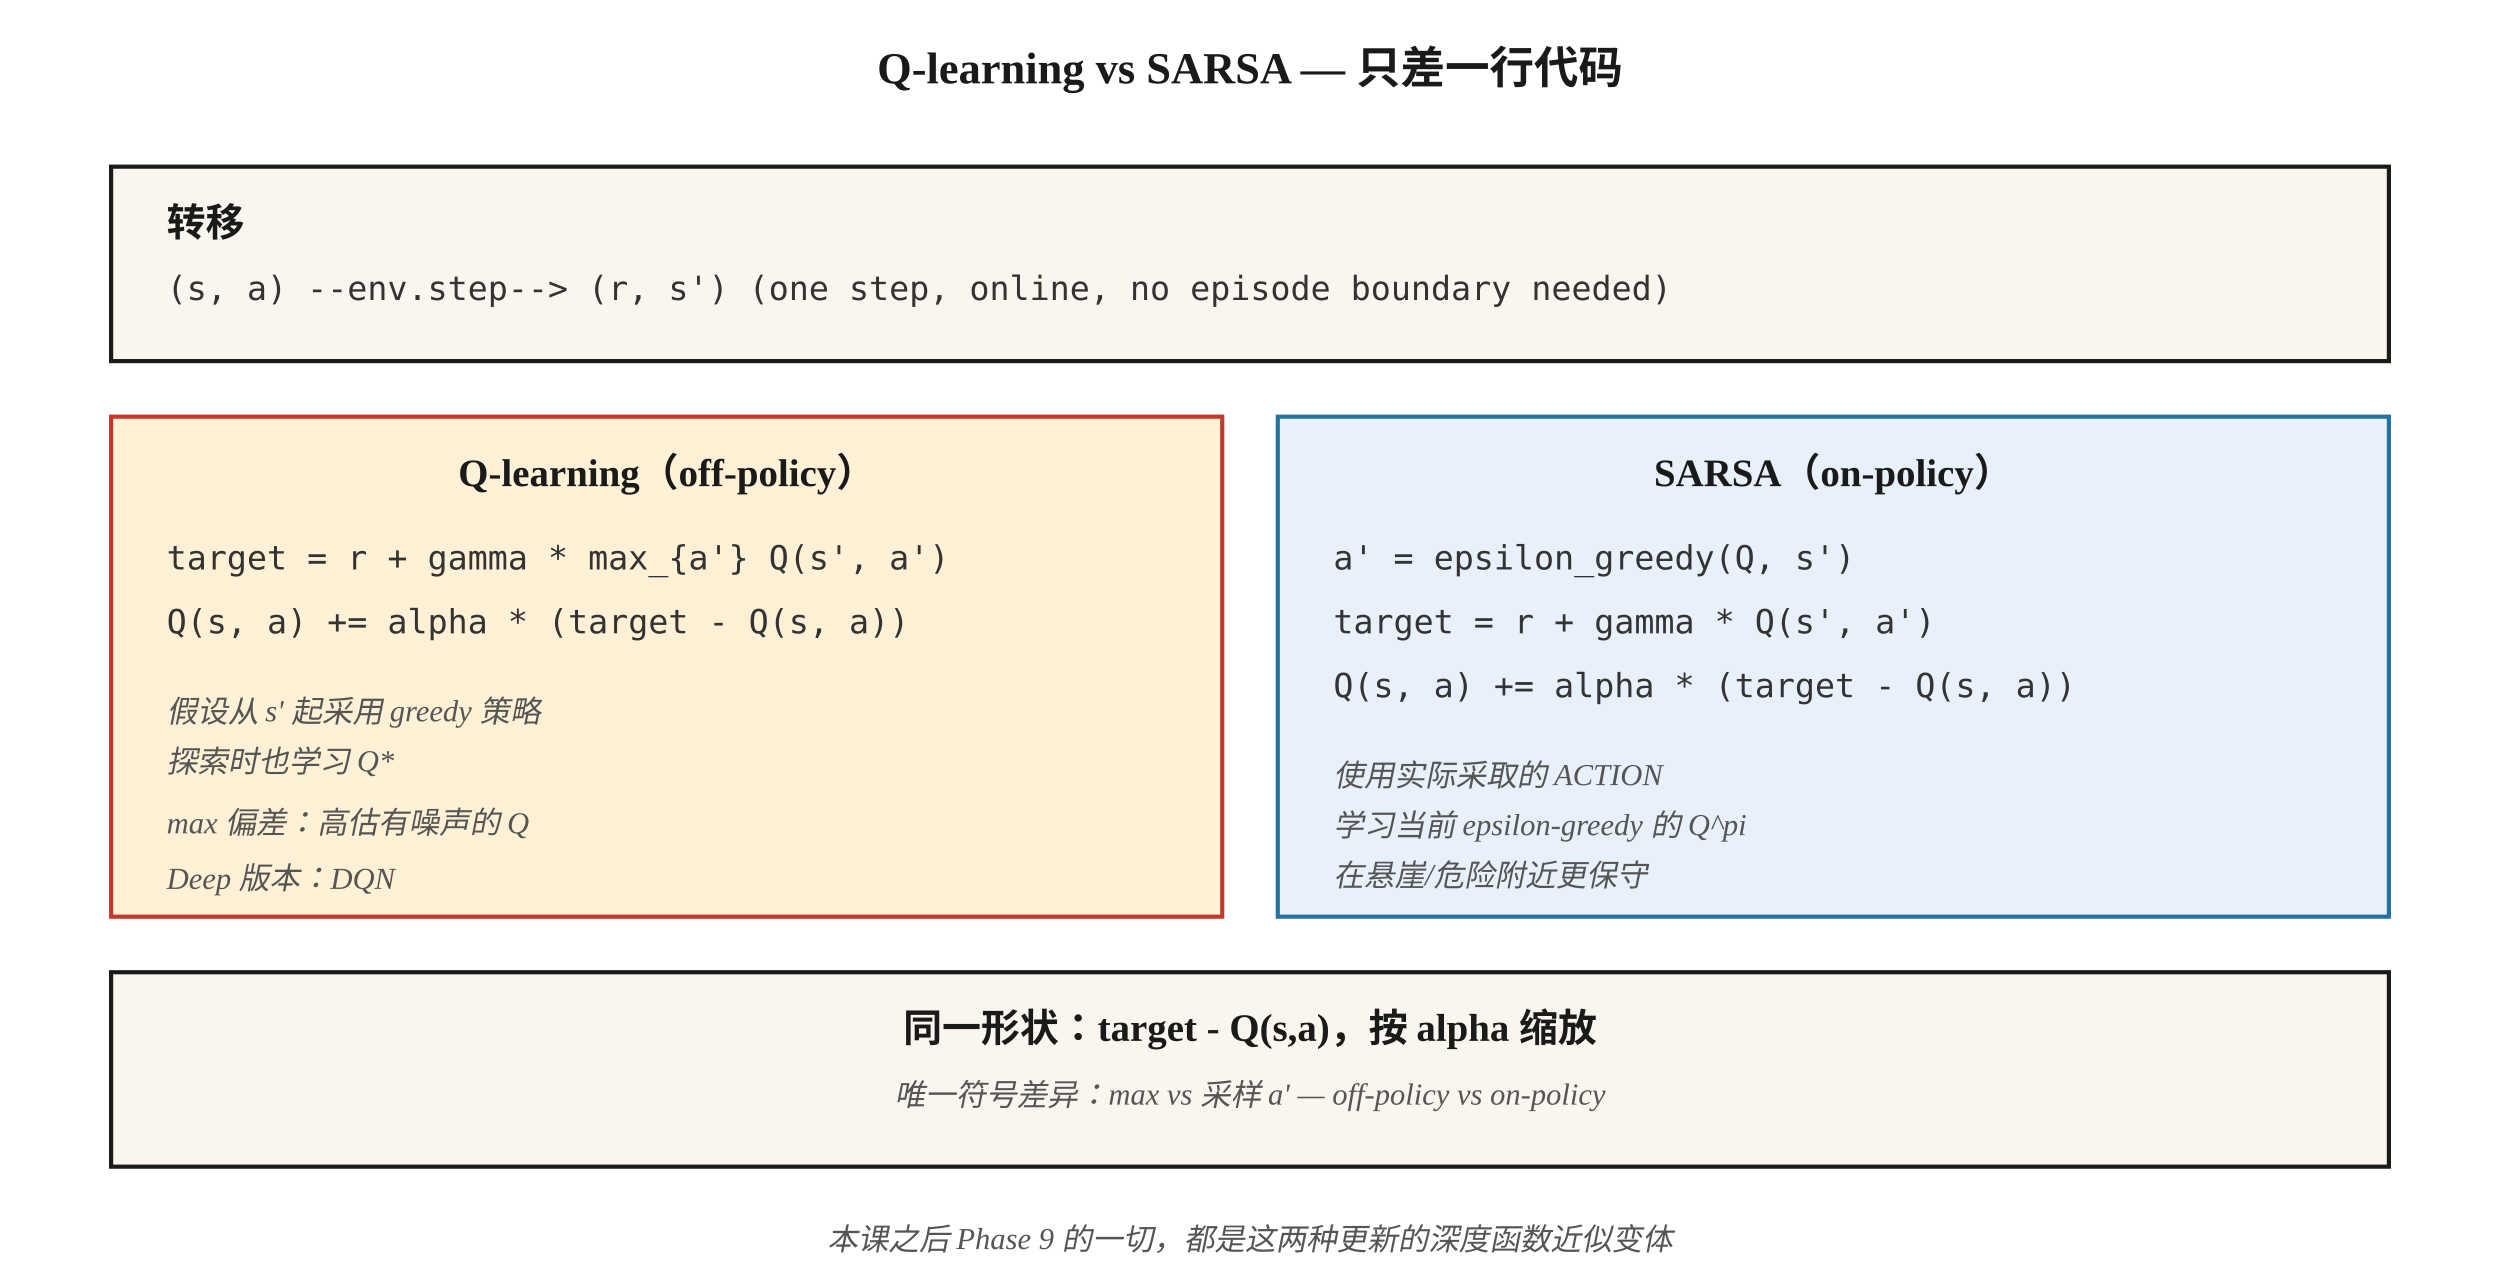
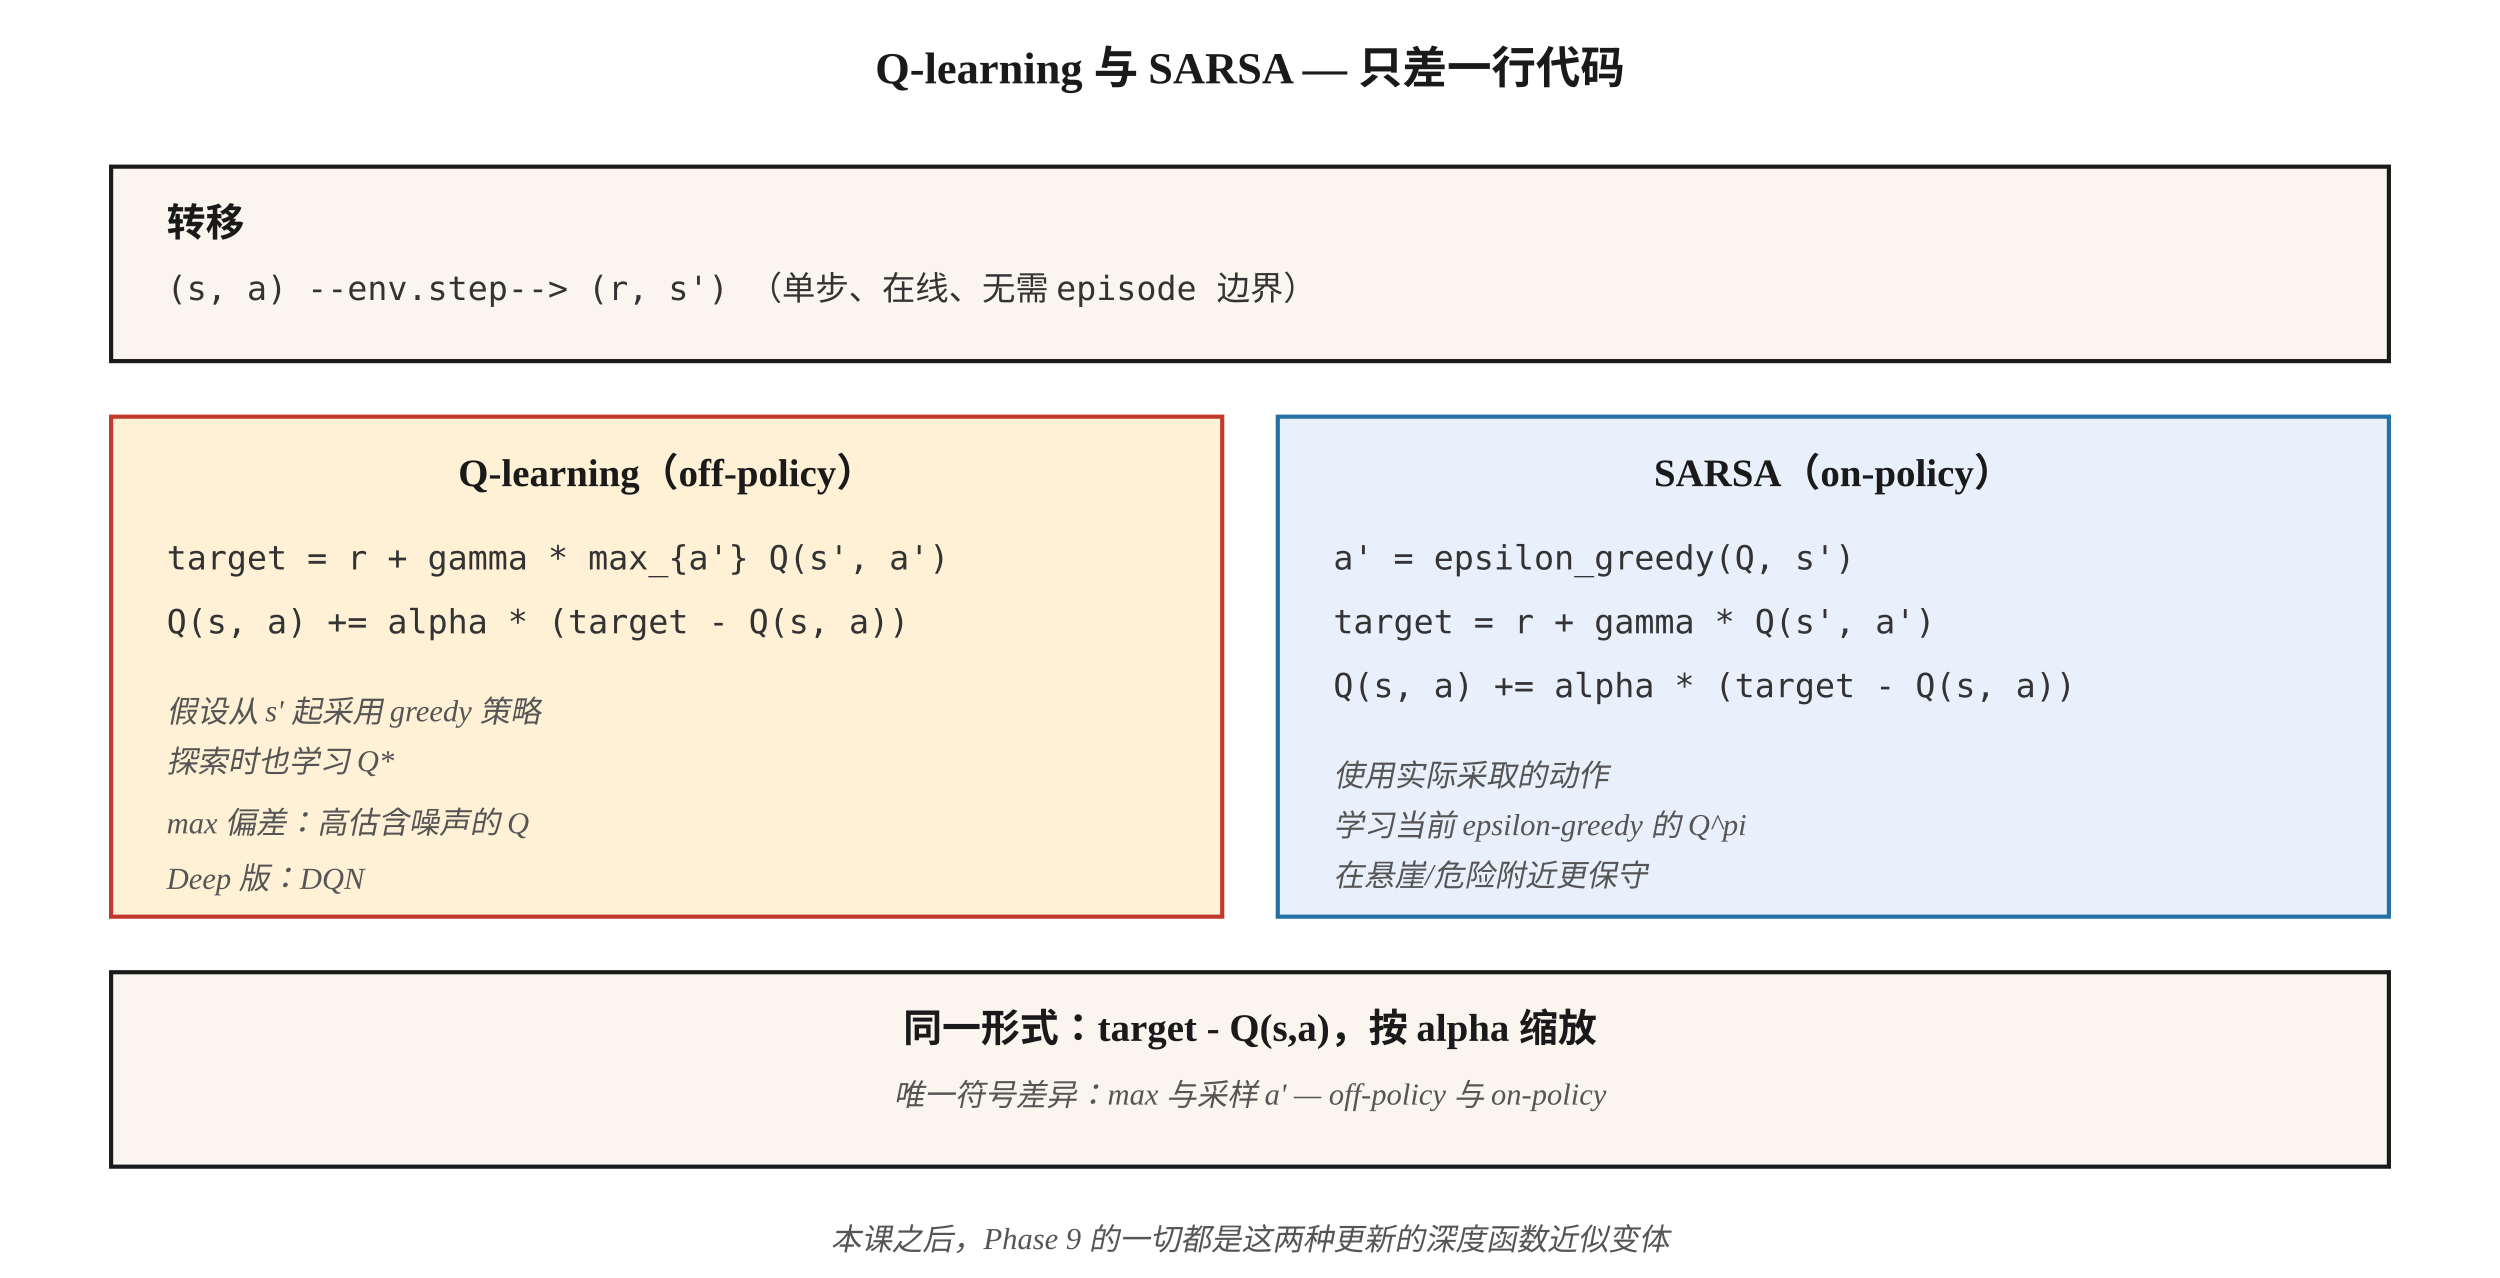
<svg xmlns="http://www.w3.org/2000/svg" viewBox="0 0 900 460" font-family="Georgia, 'Times New Roman', serif">
  <defs>
    <marker id="arrow" viewBox="0 0 10 10" refX="9" refY="5" markerWidth="6" markerHeight="6" orient="auto">
      <path d="M0,0 L10,5 L0,10 z" fill="#1a1a1a" />
    </marker>
    <style>
      .box { fill: #faf6ef; stroke: #1a1a1a; stroke-width: 1.5; }
      .hot { fill: #fff1d6; stroke: #c0392b; stroke-width: 1.5; }
      .cool { fill: #e8f1fb; stroke: #2471a3; stroke-width: 1.5; }
      .label { font-size: 14px; font-weight: 600; fill: #1a1a1a; }
      .content { font-size: 12px; fill: #333; font-family: 'Menlo', monospace; }
      .caption { font-size: 11px; fill: #555; font-style: italic; }
      .title { font-size: 16px; font-weight: 700; fill: #1a1a1a; }
    </style>
  </defs>
-   <text x="450" y="30" text-anchor="middle" class="title">Q-learning vs SARSA — 只差一行代码</text>
+   <text x="450" y="30" text-anchor="middle" class="title">Q-learning 与 SARSA — 只差一行代码</text>
  <rect x="40" y="60" width="820" height="70" class="box" />
  <text x="60" y="85" class="label">转移</text>
-   <text x="60" y="108" class="content">(s, a) --env.step--&gt; (r, s')   (one step, online, no episode boundary needed)</text>
+   <text x="60" y="108" class="content">(s, a) --env.step--&gt; (r, s')   （单步、在线、无需 episode 边界）</text>
  <rect x="40" y="150" width="400" height="180" class="hot" />
  <text x="240" y="175" text-anchor="middle" class="label">Q-learning（off-policy）</text>
  <text x="60" y="205" class="content">target = r + gamma * max_{a'} Q(s', a')</text>
  <text x="60" y="228" class="content">Q(s, a) += alpha * (target - Q(s, a))</text>
  <text x="60" y="260" class="caption">假设从 s' 起采用 greedy 策略</text>
  <text x="60" y="278" class="caption">探索时也学习 Q*</text>
-   <text x="60" y="300" class="caption">max 偏差：高估有噪声的 Q</text>
-   <text x="60" y="320" class="caption">Deep 版本：DQN</text>
+   <text x="60" y="300" class="caption">max 偏差：高估含噪声的 Q</text>
+   <text x="60" y="320" class="caption">Deep 版：DQN</text>
  <rect x="460" y="150" width="400" height="180" class="cool" />
  <text x="660" y="175" text-anchor="middle" class="label">SARSA（on-policy）</text>
  <text x="480" y="205" class="content">a' = epsilon_greedy(Q, s')</text>
  <text x="480" y="228" class="content">target = r + gamma * Q(s', a')</text>
  <text x="480" y="251" class="content">Q(s, a) += alpha * (target - Q(s, a))</text>
-   <text x="480" y="283" class="caption">使用实际采取的 ACTION</text>
+   <text x="480" y="283" class="caption">使用实际采取的动作</text>
  <text x="480" y="301" class="caption">学习当前 epsilon-greedy 的 Q^pi</text>
  <text x="480" y="319" class="caption">在悬崖/危险附近更保守</text>
  <rect x="40" y="350" width="820" height="70" class="box" />
-   <text x="450" y="375" text-anchor="middle" class="label">同一形状：target - Q(s,a)，按 alpha 缩放</text>
-   <text x="450" y="398" text-anchor="middle" class="caption">唯一符号差异：max vs 采样 a' — off-policy vs on-policy</text>
-   <text x="450" y="450" text-anchor="middle" class="caption">本课之后 Phase 9 的一切，都是这两种更新的深度函数近似变体</text>
+   <text x="450" y="375" text-anchor="middle" class="label">同一形式：target - Q(s,a)，按 alpha 缩放</text>
+   <text x="450" y="398" text-anchor="middle" class="caption">唯一符号差异：max 与采样 a' — off-policy 与 on-policy</text>
+   <text x="450" y="450" text-anchor="middle" class="caption">本课之后，Phase 9 的一切都是这两种更新的深度函数近似变体</text>
</svg>
